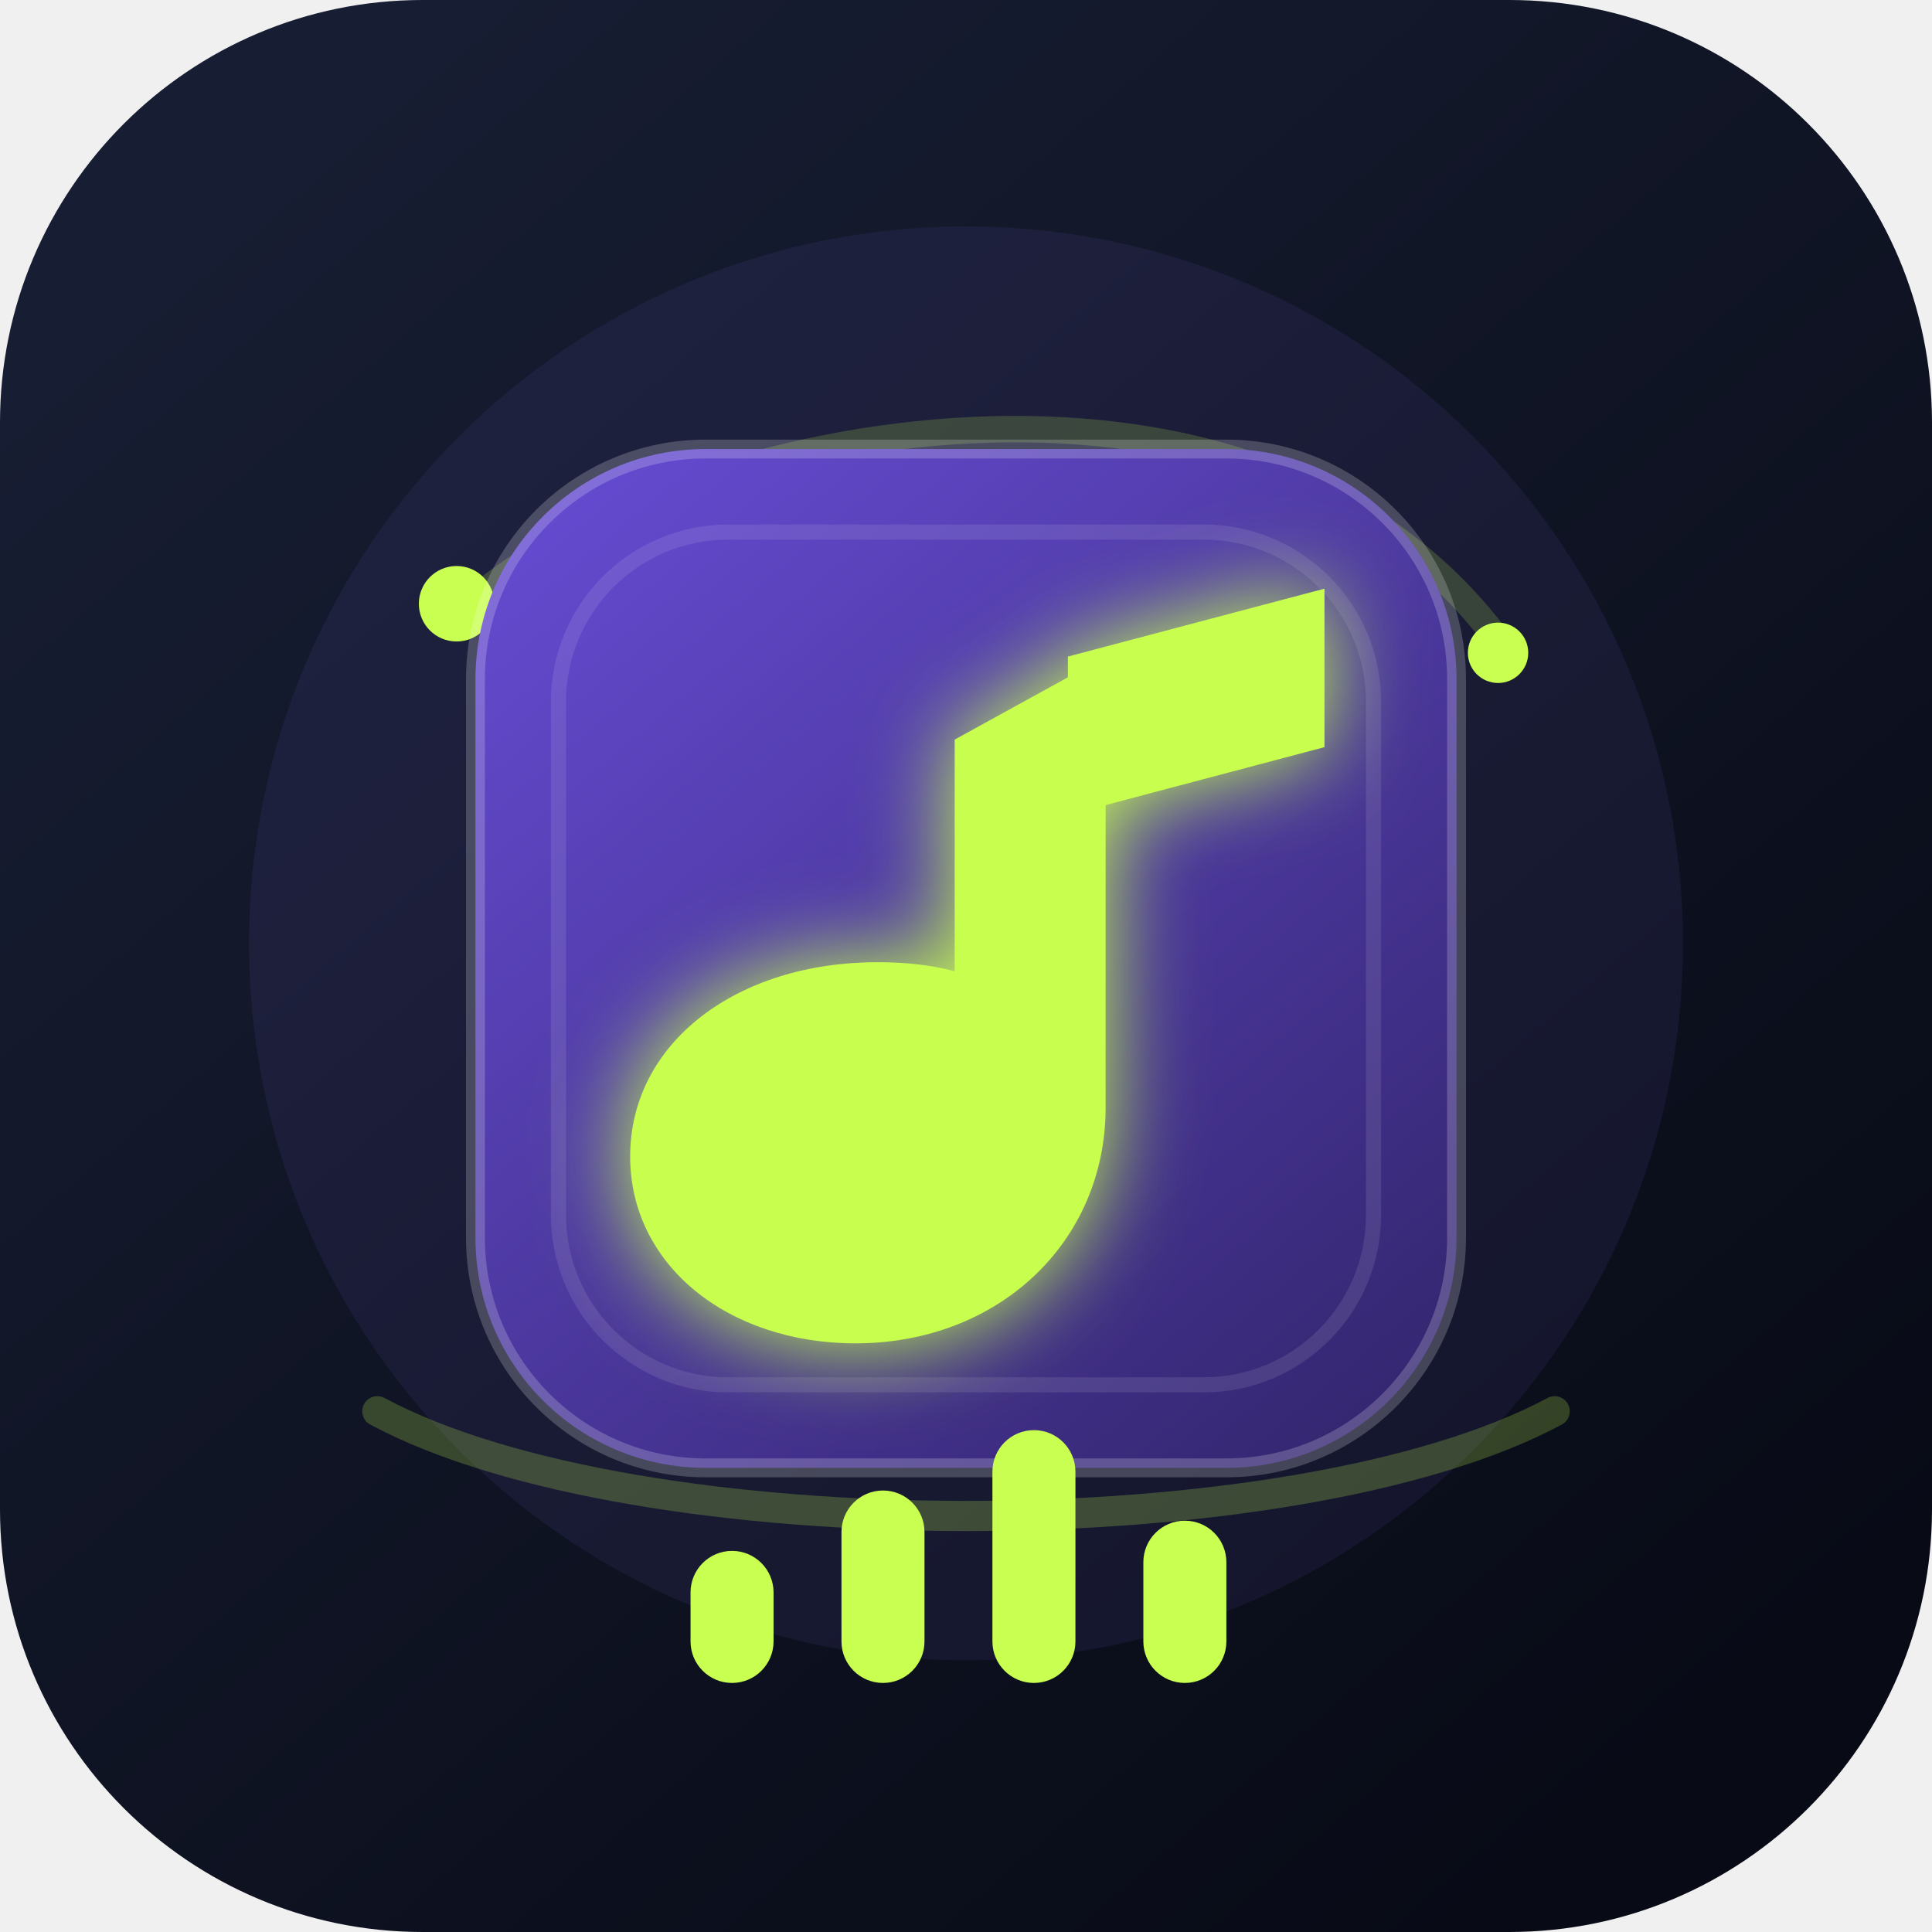
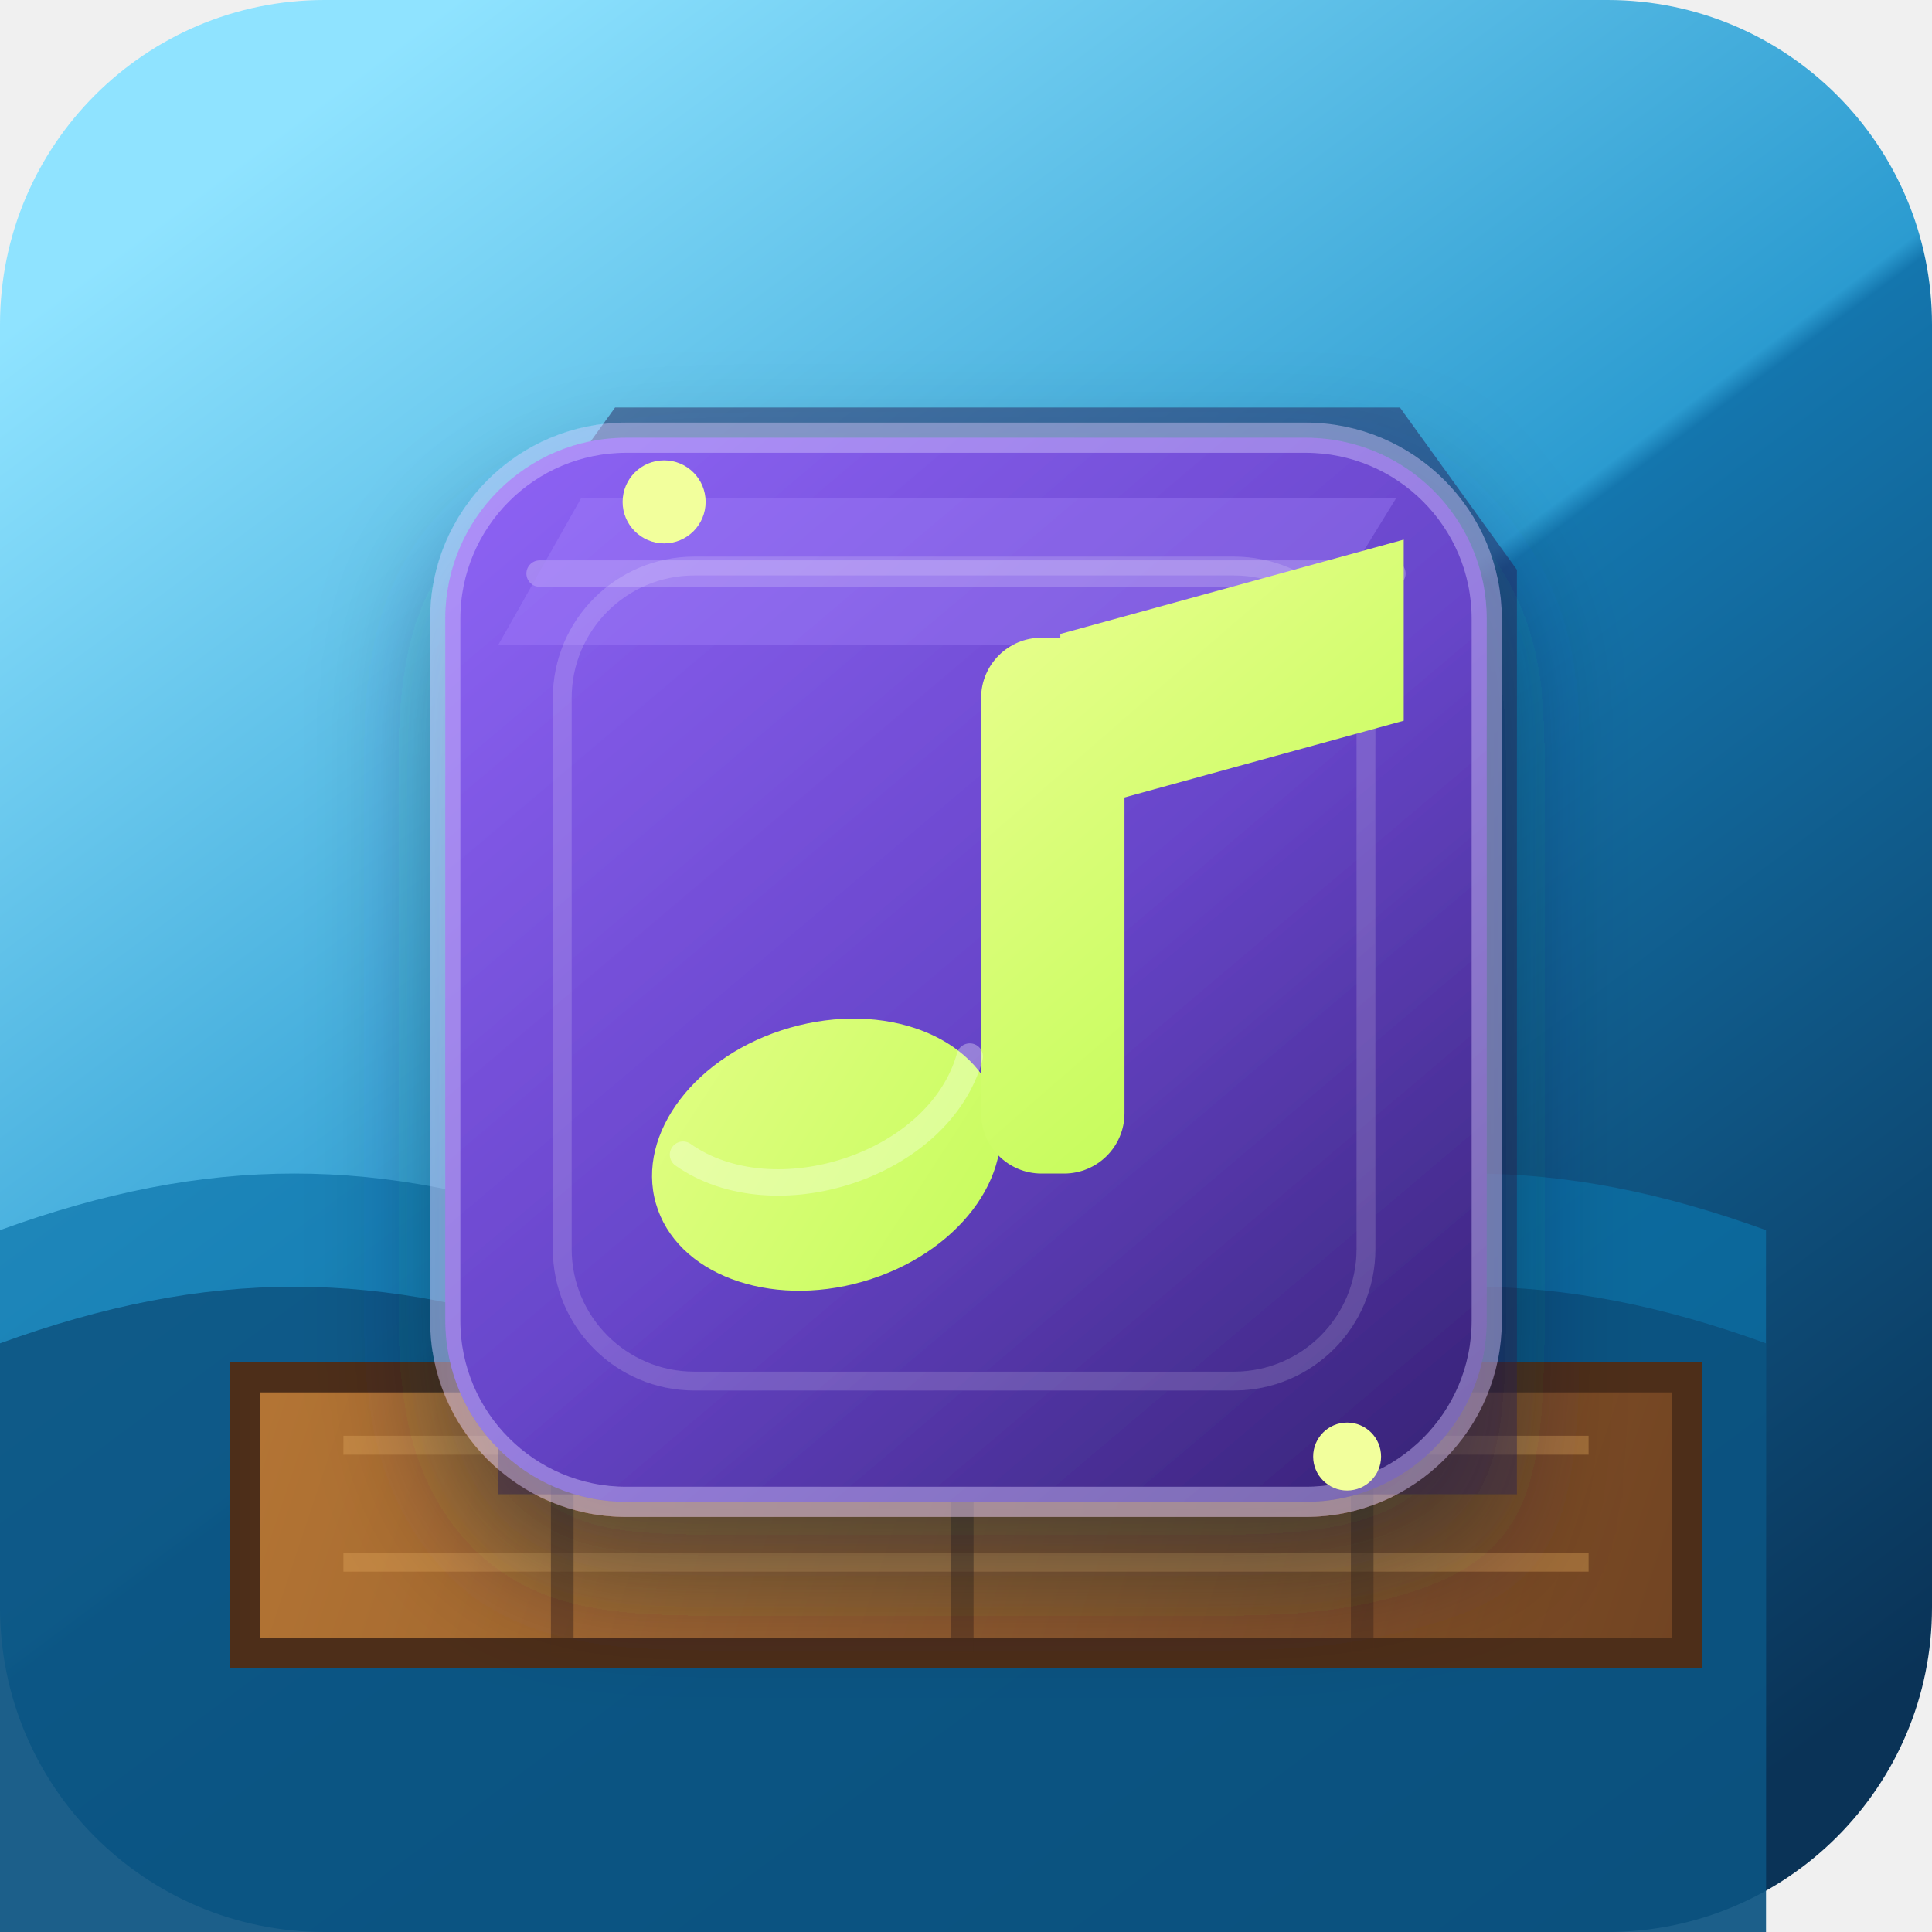
<svg xmlns="http://www.w3.org/2000/svg" viewBox="0 0 512 512">
  <defs>
-     <linearGradient id="bg" x1="72" y1="45" x2="440" y2="470" gradientUnits="userSpaceOnUse">
-       <stop stop-color="#171d32" />
-       <stop offset="1" stop-color="#080b16" />
+     <linearGradient id="sky" x1="80" y1="30" x2="430" y2="500" gradientUnits="userSpaceOnUse">
+       <stop stop-color="#8fe3ff" />
+       <stop offset=".48" stop-color="#2b9bd0" />
+       <stop offset=".49" stop-color="#1476ae" />
+       <stop offset="1" stop-color="#0a3357" />
    </linearGradient>
-     <linearGradient id="block" x1="144" y1="125" x2="365" y2="386" gradientUnits="userSpaceOnUse">
-       <stop stop-color="#654bd1" />
-       <stop offset="1" stop-color="#34266f" />
+     <linearGradient id="wood" x1="64" y1="320" x2="448" y2="448" gradientUnits="userSpaceOnUse">
+       <stop stop-color="#b77735" />
+       <stop offset="1" stop-color="#704322" />
    </linearGradient>
-     <filter id="glow" x="-60%" y="-60%" width="220%" height="220%">
-       <feGaussianBlur stdDeviation="12" result="blur" />
-       <feMerge>
-         <feMergeNode in="blur" />
-         <feMergeNode in="SourceGraphic" />
-       </feMerge>
+     <linearGradient id="block" x1="138" y1="116" x2="368" y2="388" gradientUnits="userSpaceOnUse">
+       <stop stop-color="#8d63f4" />
+       <stop offset=".55" stop-color="#6745c9" />
+       <stop offset="1" stop-color="#3b257d" />
+     </linearGradient>
+     <linearGradient id="note" x1="182" y1="170" x2="342" y2="354" gradientUnits="userSpaceOnUse">
+       <stop stop-color="#f3ff9e" />
+       <stop offset="1" stop-color="#b7fb45" />
+     </linearGradient>
+     <filter id="shadow" x="-40%" y="-40%" width="180%" height="180%">
+       <feDropShadow dx="0" dy="18" stdDeviation="16" flood-color="#09233d" flood-opacity=".45" />
    </filter>
  </defs>
-   <rect width="512" height="512" rx="112" fill="url(#bg)" />
-   <circle cx="256" cy="250" r="190" fill="#8c6dff" opacity=".08" />
-   <path d="M100 374c69 37 243 37 312 0" fill="none" stroke="#c8ff50" stroke-linecap="round" stroke-width="8" opacity=".22" />
-   <path d="M128 157c55-44 201-74 267 10" fill="none" stroke="#c8ff50" stroke-linecap="round" stroke-width="7" opacity=".18" />
-   <circle cx="121" cy="160" r="10" fill="#c8ff50" />
-   <circle cx="397" cy="173" r="8" fill="#c8ff50" />
-   <rect x="126" y="119" width="260" height="270" rx="61" fill="url(#block)" stroke="#ffffff" stroke-opacity=".2" stroke-width="5" />
-   <rect x="148" y="141" width="216" height="226" rx="45" fill="none" stroke="#ffffff" stroke-opacity=".1" stroke-width="4" />
-   <g fill="#c8ff50" filter="url(#glow)">
-     <path d="M293 174v119.5c0 35.6-28.3 62.5-66.3 62.5-33.7 0-59.7-20.7-59.7-49.5 0-30.2 28.3-51.5 65.5-51.5 8 0 14.6.8 20.5 2.4V196l40-22z" />
-     <path d="M283 174l68-18v42l-68 18z" />
+   <rect width="512" height="512" rx="86" fill="url(#sky)" />
+   <path d="M0 326c55-20 101-20 156 0s101 20 156 0 101-20 156 0v186H0z" fill="#0b73a9" opacity=".7" />
+   <path d="M0 356c55-20 101-20 156 0s101 20 156 0 101-20 156 0v156H0z" fill="#0b4c78" opacity=".75" />
+   <path d="M65 365h382v73H65z" fill="url(#wood)" stroke="#4d2e19" stroke-width="8" />
+   <path d="M91 383h330M91 414h330" stroke="#e3a75b" stroke-width="5" opacity=".38" />
+   <path d="M149 365v73M255 365v73M361 365v73" stroke="#4d2e19" stroke-width="6" opacity=".55" />
+   <g filter="url(#shadow)">
+     <path d="M163 108h208l31 43v245H132V151z" fill="#25184f" opacity=".45" />
+     <rect x="118" y="116" width="276" height="282" rx="48" fill="url(#block)" stroke="#d9ccff" stroke-opacity=".42" stroke-width="8" />
+     <path d="M143 152h226" stroke="#ffffff" stroke-opacity=".25" stroke-width="7" stroke-linecap="round" />
+     <path d="M154 132h216l-24 39H132z" fill="#a98aff" opacity=".32" />
+     <rect x="149" y="150" width="213" height="216" rx="35" fill="none" stroke="#ffffff" stroke-opacity=".16" stroke-width="5" />
  </g>
-   <g fill="#c8ff50">
-     <rect x="183" y="411" width="22" height="35" rx="11" />
-     <rect x="223" y="395" width="22" height="51" rx="11" />
-     <rect x="263" y="379" width="22" height="67" rx="11" />
-     <rect x="303" y="403" width="22" height="43" rx="11" />
+   <g fill="url(#note)">
+     <ellipse cx="219" cy="306" rx="47" ry="35" transform="rotate(-16 219 306)" />
+     <rect x="260" y="169" width="38" height="142" rx="16" />
+     <path d="M281 168l91-25v48l-91 25z" />
  </g>
+   <path d="M181 306c24 17 68 3 76-26" fill="none" stroke="#ffffff" stroke-opacity=".32" stroke-width="7" stroke-linecap="round" />
+   <circle cx="176" cy="133" r="11" fill="#f2ff9c" />
+   <circle cx="357" cy="386" r="9" fill="#f2ff9c" />
</svg>
